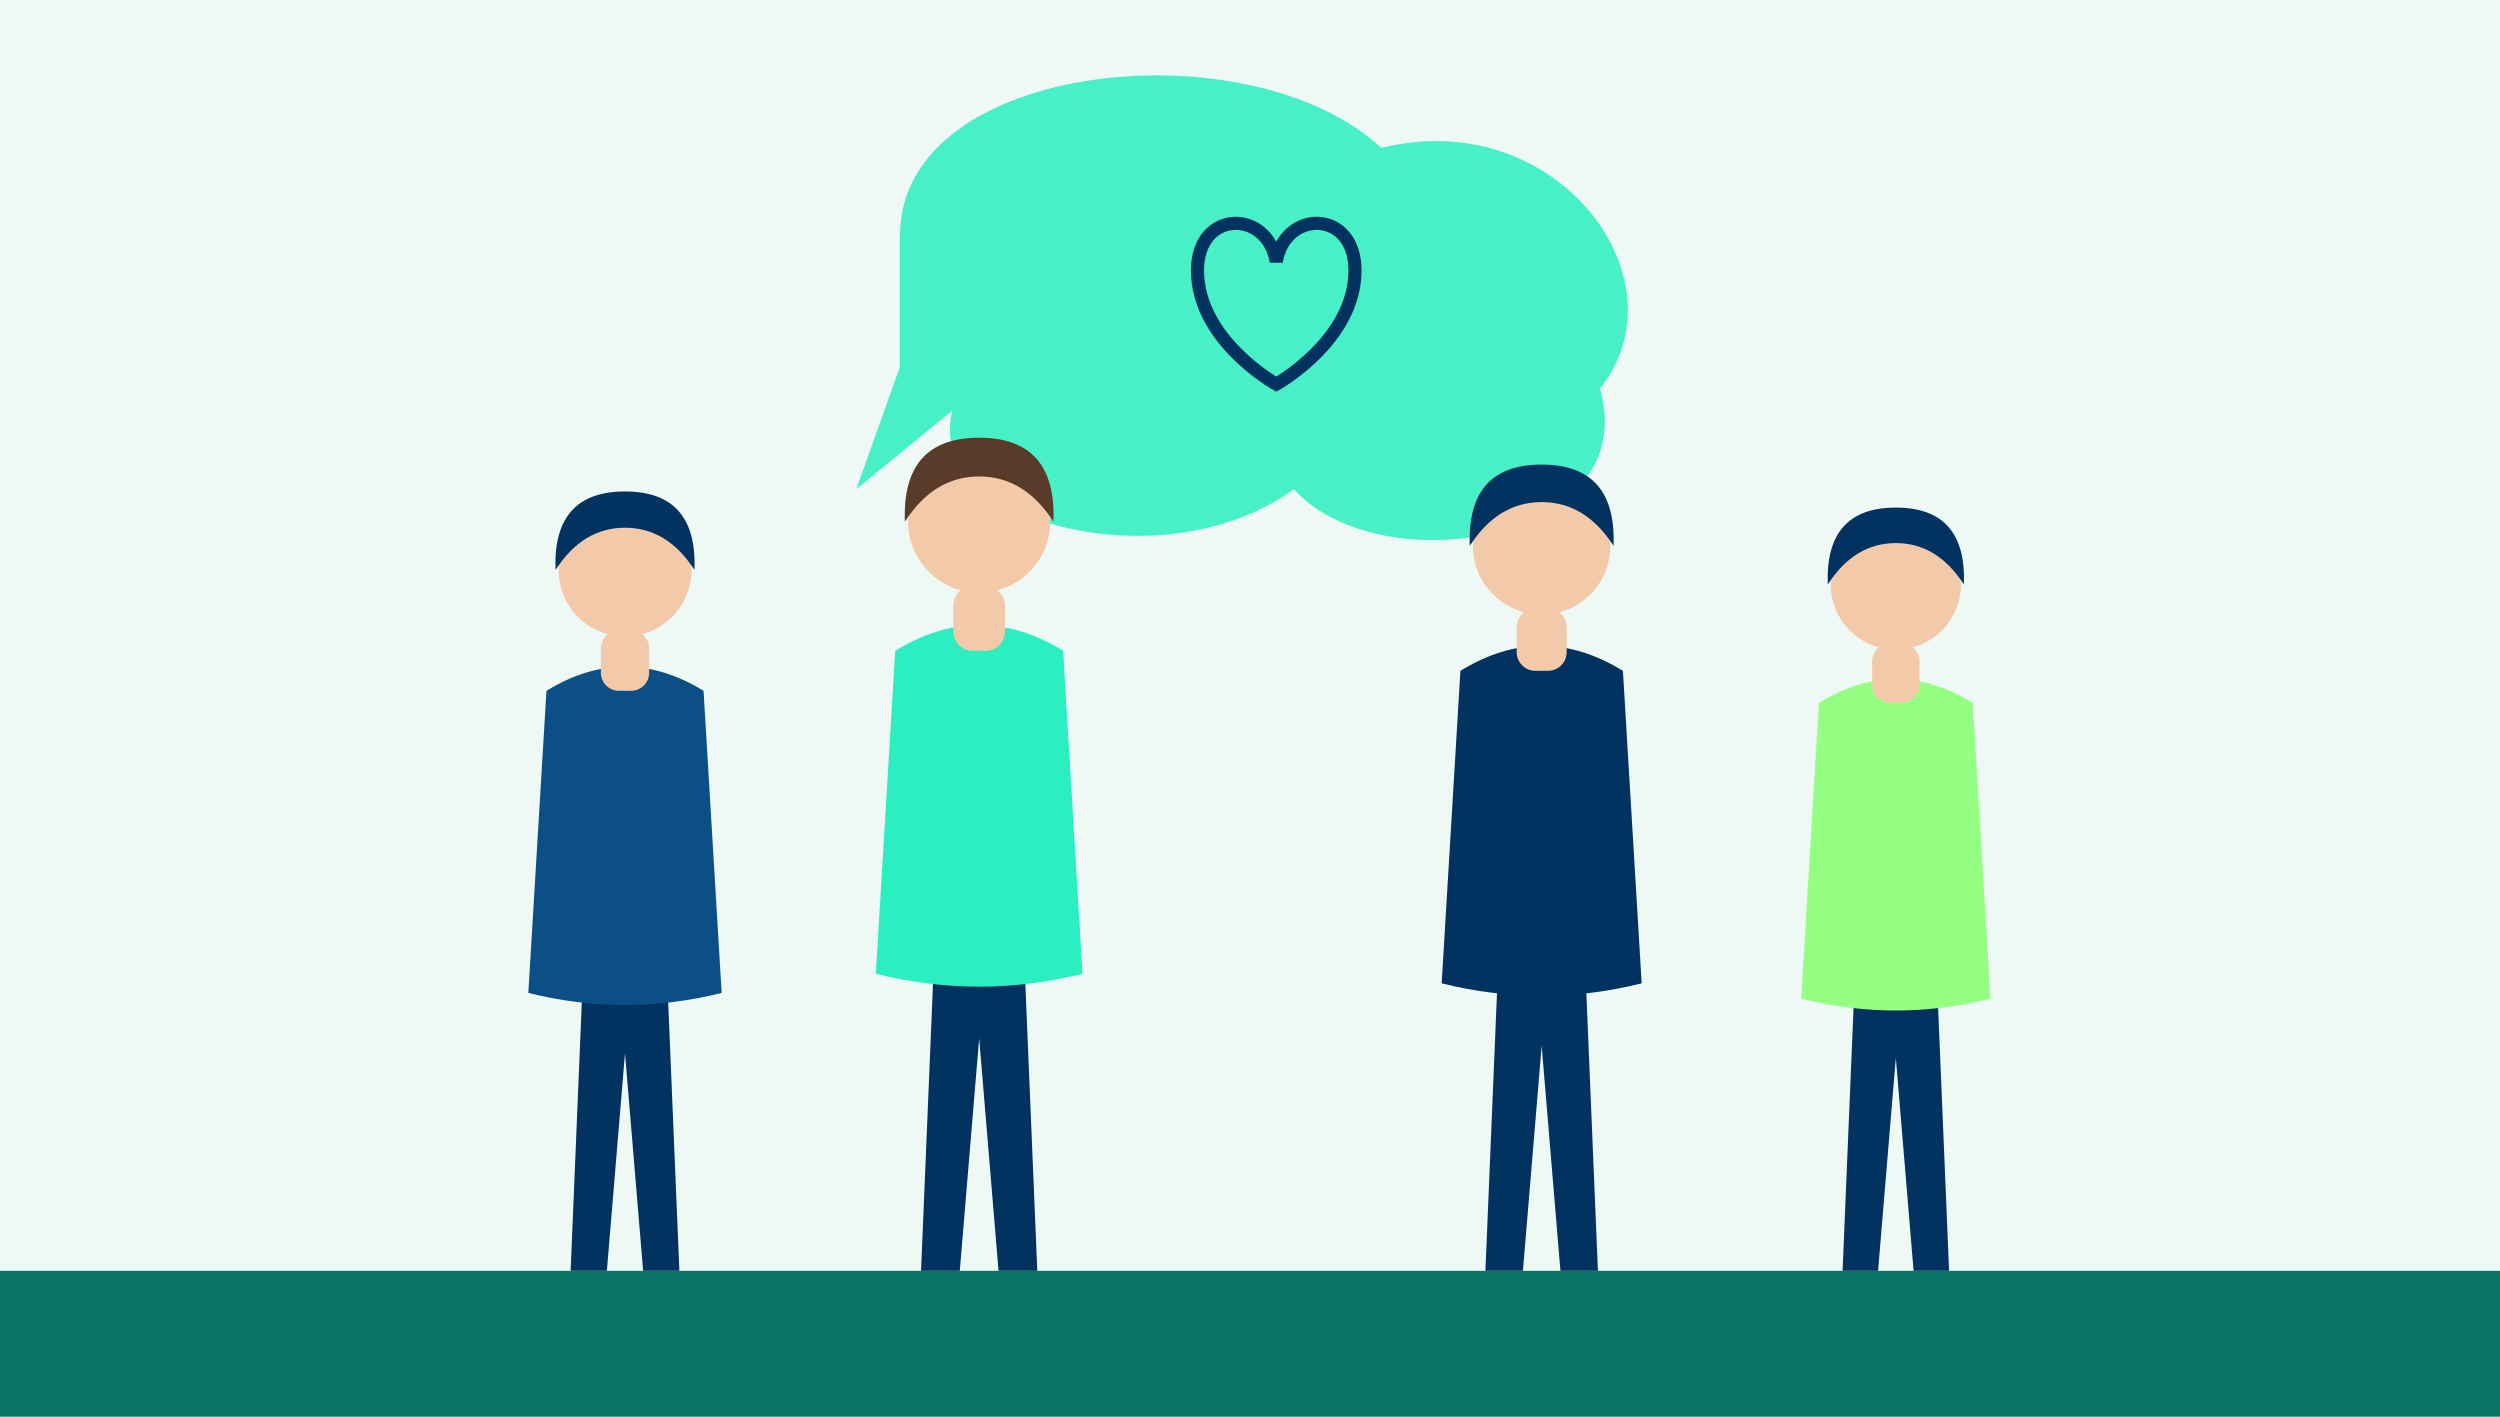
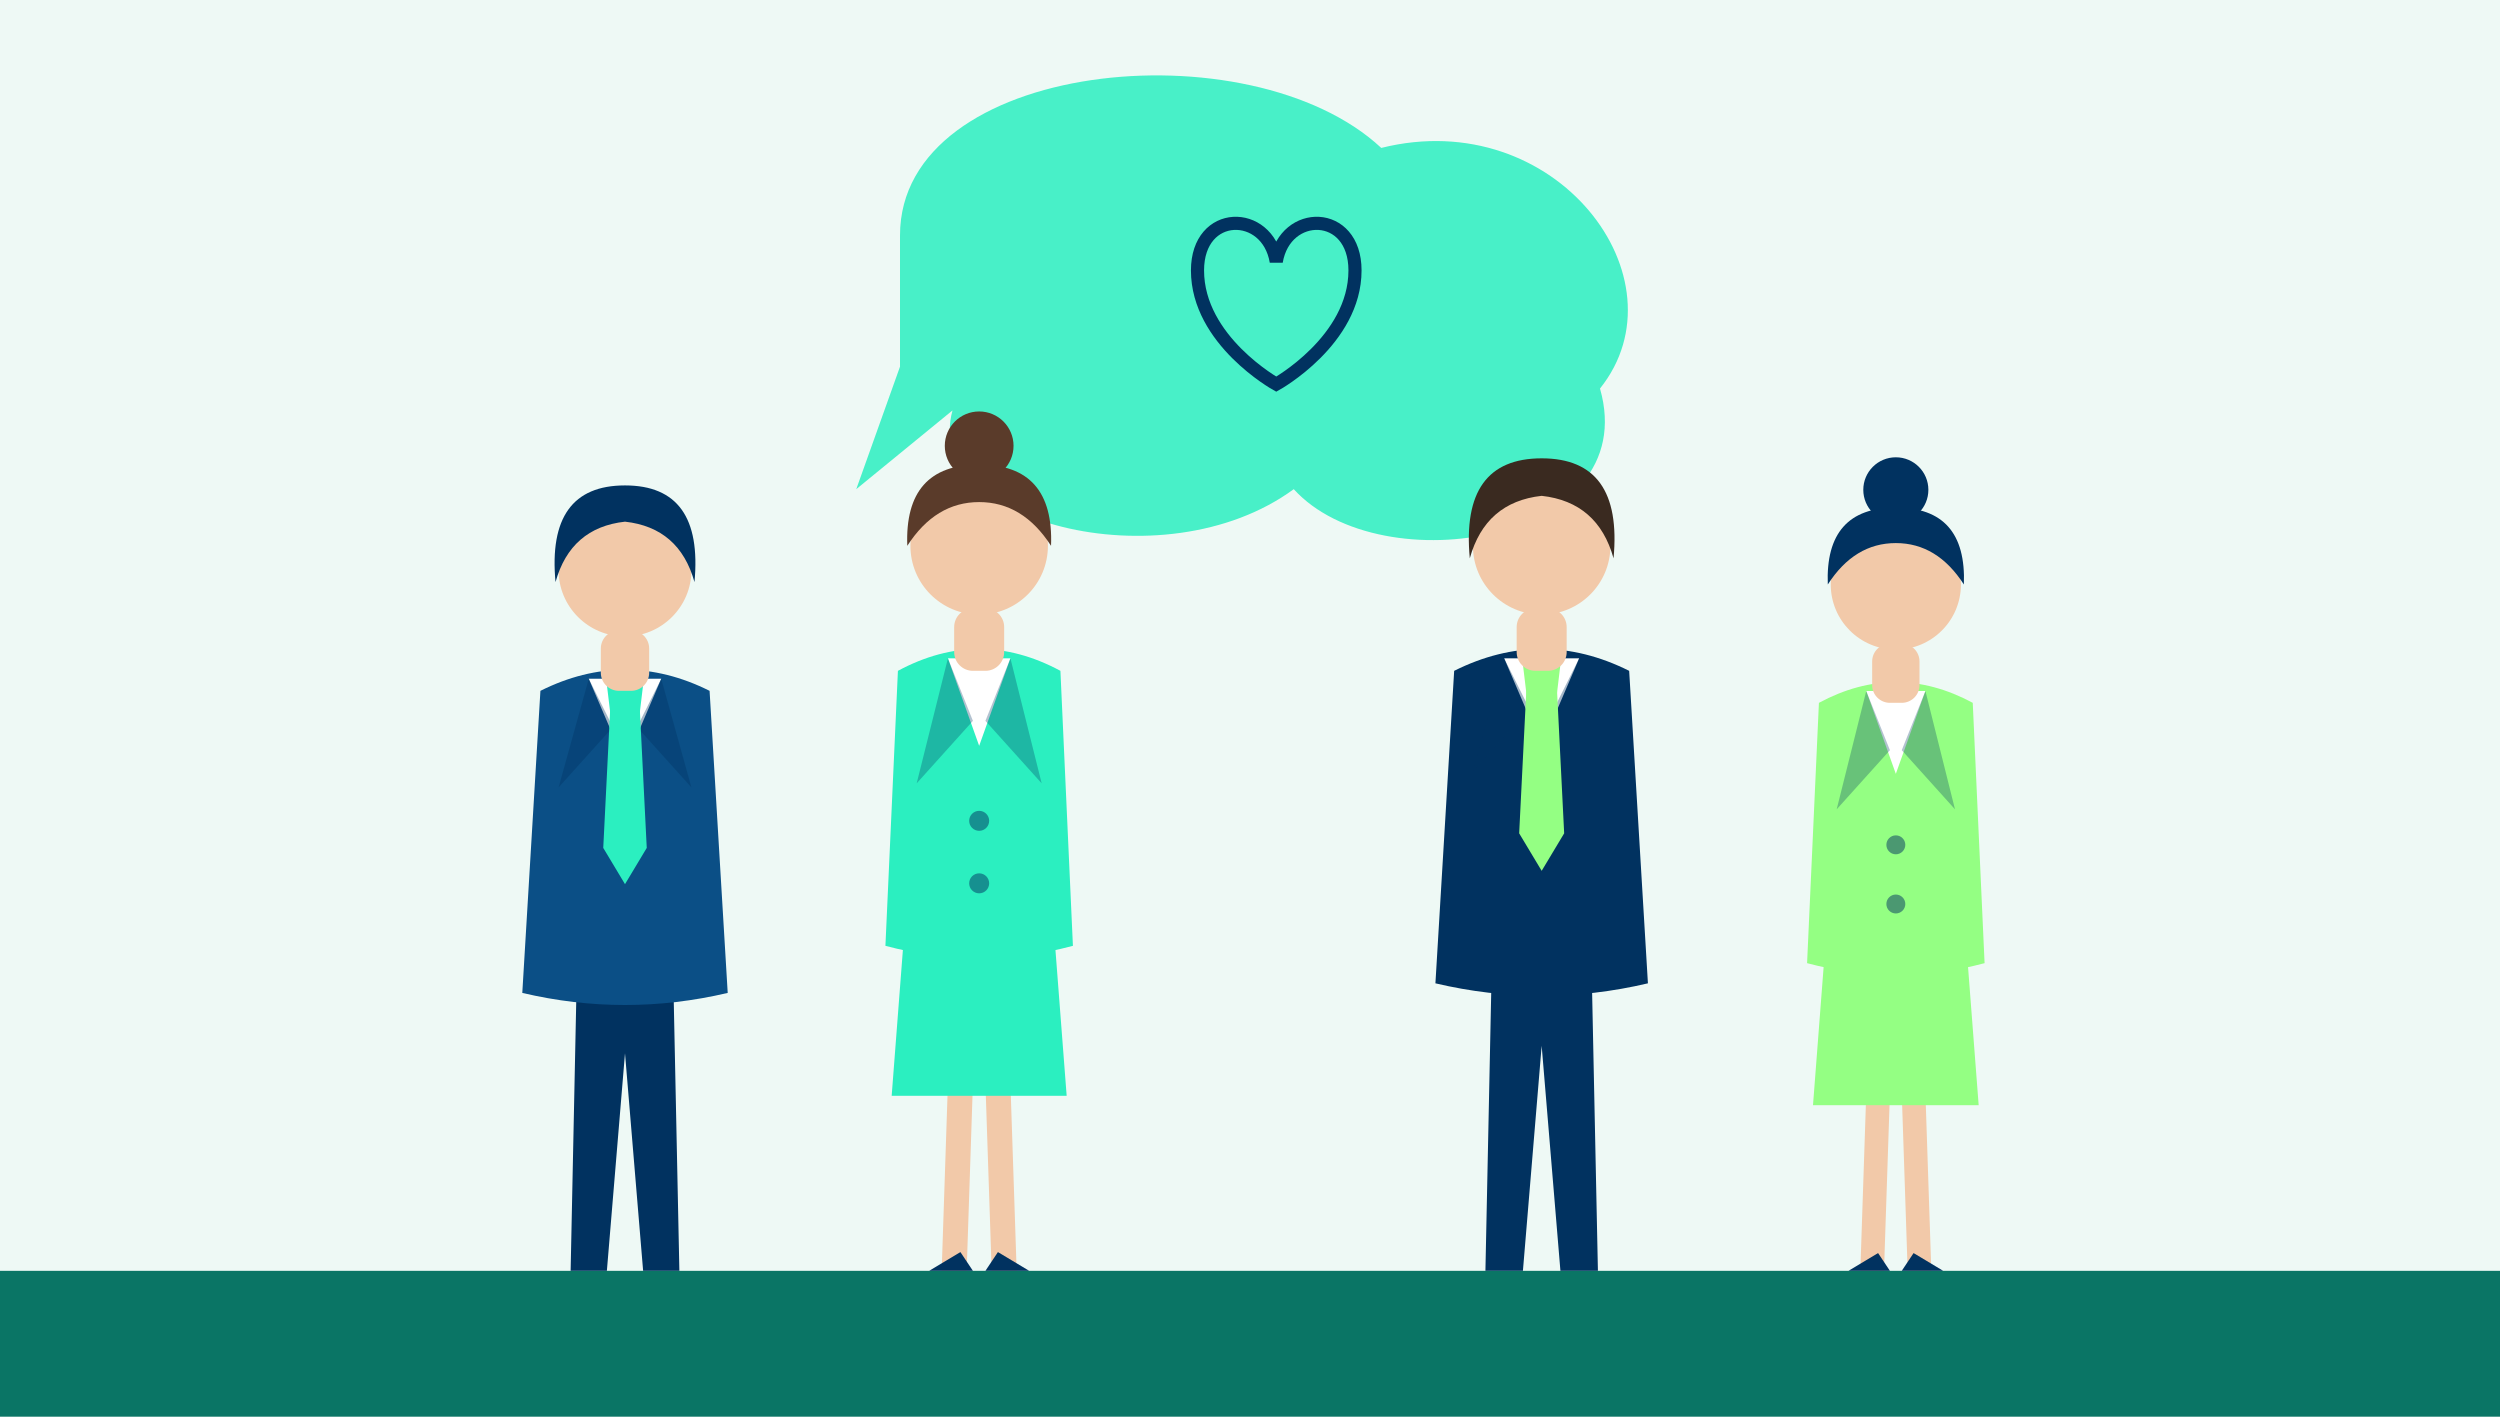
- <svg xmlns="http://www.w3.org/2000/svg" viewBox="0 0 600 340" role="img" aria-label="Colleghi in piedi uniti da una nuvoletta di dialogo con un cuore">
+ <svg xmlns="http://www.w3.org/2000/svg" viewBox="0 0 600 340" role="img" aria-label="Due uomini in giacca e cravatta e due donne in tailleur, uniti da una nuvoletta di dialogo con un cuore">
  <rect width="600" height="340" fill="#eef9f5" />
  <g transform="translate(300 25) scale(1.05) translate(-330 -40)">
    <path d="M250 70 C250 30 330 22 360 50 C400 40 430 80 410 105 C420 140 360 150 340 128 C310 150 255 135 262 110 L240 128 L250 100Z" fill="#2befc0" opacity=".85" />
    <path d="M318 78 C318 64 334 64 336 76 C338 64 354 64 354 78 C354 94 336 104 336 104 C336 104 318 94 318 78Z" fill="none" stroke="#013260" stroke-width="3" />
  </g>
  <rect x="0" y="305" width="600" height="35" fill="#0a7565" />
  <g transform="translate(150 305) scale(1.45)">
-     <path d="M-9 0 L-7 -48 L7 -48 L9 0 L3 0 L0 -36 L-3 0Z" fill="#013260" />
-     <path d="M-16 -46 L-13 -96 Q0 -104 13 -96 L16 -46 Q0 -42 -16 -46Z" fill="#0b4f86" />
+     <path d="M-9 0 L-8 -48 L8 -48 L9 0 L3 0 L0 -36 L-3 0Z" fill="#013260" />
+     <path d="M-17 -46 L-14 -96 Q0 -103 14 -96 L17 -46 Q0 -42 -17 -46Z" fill="#0b4f86" />
+     <path d="M-6 -98 L0 -84 L6 -98Z" fill="#ffffff" />
+     <path d="M-6 -98 L-11 -80 L-2 -90Z M6 -98 L11 -80 L2 -90Z" fill="#013260" opacity=".35" />
+     <path d="M-2.4 -94 L2.4 -94 L3.6 -70 L0 -64 L-3.6 -70Z" fill="#2befc0" />
+     <path d="M-3 -97 L3 -97 L2.4 -92 L-2.4 -92Z" fill="#2befc0" />
+     <rect x="-4" y="-106" width="8" height="10" rx="3" fill="#f2c9a9" />
+     <circle cx="0" cy="-116" r="11" fill="#f2c9a9" />
+     <path d="M-11.5 -114 Q-13 -130 0 -130 Q13 -130 11.5 -114 Q9 -123 0 -124 Q-9 -123 -11.5 -114Z" fill="#013260" />
+   </g>
+   <g transform="translate(235 305) scale(1.5)">
+     <path d="M-6 0 L-5 -30 L-1 -30 L-2 0Z M2 0 L1 -30 L5 -30 L6 0Z" fill="#f2c9a9" />
+     <path d="M-8 0 L-3 -3 L-1 0Z M8 0 L3 -3 L1 0Z" fill="#013260" />
+     <path d="M-14 -28 L-12 -54 L12 -54 L14 -28Z" fill="#2befc0" />
+     <path d="M-15 -52 L-13 -96 Q0 -103 13 -96 L15 -52 Q0 -48 -15 -52Z" fill="#2befc0" />
+     <path d="M-5 -98 L0 -84 L5 -98Z" fill="#ffffff" />
+     <path d="M-5 -98 L-10 -78 L-1 -88Z M5 -98 L10 -78 L1 -88Z" fill="#013260" opacity=".3" />
+     <circle cx="0" cy="-72" r="1.6" fill="#013260" opacity=".5" />
+     <circle cx="0" cy="-62" r="1.6" fill="#013260" opacity=".5" />
+     <rect x="-4" y="-106" width="8" height="10" rx="3" fill="#f2c9a9" />
+     <circle cx="0" cy="-116" r="11" fill="#f2c9a9" />
+     <path d="M-11.5 -116 Q-12 -129 0 -129 Q12 -129 11.5 -116 Q7 -123 0 -123 Q-7 -123 -11.5 -116Z" fill="#5a3b2a" />
+     <circle cx="0" cy="-132" r="5.5" fill="#5a3b2a" />
+   </g>
+   <g transform="translate(370 305) scale(1.5)">
+     <path d="M-9 0 L-8 -48 L8 -48 L9 0 L3 0 L0 -36 L-3 0Z" fill="#013260" />
+     <path d="M-17 -46 L-14 -96 Q0 -103 14 -96 L17 -46 Q0 -42 -17 -46Z" fill="#013260" />
+     <path d="M-6 -98 L0 -84 L6 -98Z" fill="#ffffff" />
+     <path d="M-6 -98 L-11 -80 L-2 -90Z M6 -98 L11 -80 L2 -90Z" fill="#013260" opacity=".35" />
+     <path d="M-2.4 -94 L2.4 -94 L3.6 -70 L0 -64 L-3.6 -70Z" fill="#94ff83" />
+     <path d="M-3 -97 L3 -97 L2.4 -92 L-2.4 -92Z" fill="#94ff83" />
+     <rect x="-4" y="-106" width="8" height="10" rx="3" fill="#f2c9a9" />
+     <circle cx="0" cy="-116" r="11" fill="#f2c9a9" />
+     <path d="M-11.5 -114 Q-13 -130 0 -130 Q13 -130 11.5 -114 Q9 -123 0 -124 Q-9 -123 -11.5 -114Z" fill="#3a2a20" />
+   </g>
+   <g transform="translate(455 305) scale(1.42)">
+     <path d="M-6 0 L-5 -30 L-1 -30 L-2 0Z M2 0 L1 -30 L5 -30 L6 0Z" fill="#f2c9a9" />
+     <path d="M-8 0 L-3 -3 L-1 0Z M8 0 L3 -3 L1 0Z" fill="#013260" />
+     <path d="M-14 -28 L-12 -54 L12 -54 L14 -28Z" fill="#94ff83" />
+     <path d="M-15 -52 L-13 -96 Q0 -103 13 -96 L15 -52 Q0 -48 -15 -52Z" fill="#94ff83" />
+     <path d="M-5 -98 L0 -84 L5 -98Z" fill="#ffffff" />
+     <path d="M-5 -98 L-10 -78 L-1 -88Z M5 -98 L10 -78 L1 -88Z" fill="#013260" opacity=".3" />
+     <circle cx="0" cy="-72" r="1.6" fill="#013260" opacity=".5" />
+     <circle cx="0" cy="-62" r="1.6" fill="#013260" opacity=".5" />
    <rect x="-4" y="-106" width="8" height="10" rx="3" fill="#f2c9a9" />
    <circle cx="0" cy="-116" r="11" fill="#f2c9a9" />
    <path d="M-11.5 -116 Q-12 -129 0 -129 Q12 -129 11.5 -116 Q7 -123 0 -123 Q-7 -123 -11.5 -116Z" fill="#013260" />
-   </g>
-   <g transform="translate(235 305) scale(1.55)">
-     <path d="M-9 0 L-7 -48 L7 -48 L9 0 L3 0 L0 -36 L-3 0Z" fill="#013260" />
-     <path d="M-16 -46 L-13 -96 Q0 -104 13 -96 L16 -46 Q0 -42 -16 -46Z" fill="#2befc0" />
-     <rect x="-4" y="-106" width="8" height="10" rx="3" fill="#f2c9a9" />
-     <circle cx="0" cy="-116" r="11" fill="#f2c9a9" />
-     <path d="M-11.5 -116 Q-12 -129 0 -129 Q12 -129 11.5 -116 Q7 -123 0 -123 Q-7 -123 -11.5 -116Z" fill="#5a3b2a" />
-   </g>
-   <g transform="translate(370 305) scale(1.5)">
-     <path d="M-9 0 L-7 -48 L7 -48 L9 0 L3 0 L0 -36 L-3 0Z" fill="#013260" />
-     <path d="M-16 -46 L-13 -96 Q0 -104 13 -96 L16 -46 Q0 -42 -16 -46Z" fill="#013260" />
-     <rect x="-4" y="-106" width="8" height="10" rx="3" fill="#f2c9a9" />
-     <circle cx="0" cy="-116" r="11" fill="#f2c9a9" />
-     <path d="M-11.5 -116 Q-12 -129 0 -129 Q12 -129 11.5 -116 Q7 -123 0 -123 Q-7 -123 -11.5 -116Z" fill="#013260" />
-   </g>
-   <g transform="translate(455 305) scale(1.42)">
-     <path d="M-9 0 L-7 -48 L7 -48 L9 0 L3 0 L0 -36 L-3 0Z" fill="#013260" />
-     <path d="M-16 -46 L-13 -96 Q0 -104 13 -96 L16 -46 Q0 -42 -16 -46Z" fill="#94ff83" />
-     <rect x="-4" y="-106" width="8" height="10" rx="3" fill="#f2c9a9" />
-     <circle cx="0" cy="-116" r="11" fill="#f2c9a9" />
-     <path d="M-11.5 -116 Q-12 -129 0 -129 Q12 -129 11.5 -116 Q7 -123 0 -123 Q-7 -123 -11.5 -116Z" fill="#013260" />
+     <circle cx="0" cy="-132" r="5.5" fill="#013260" />
  </g>
</svg>
